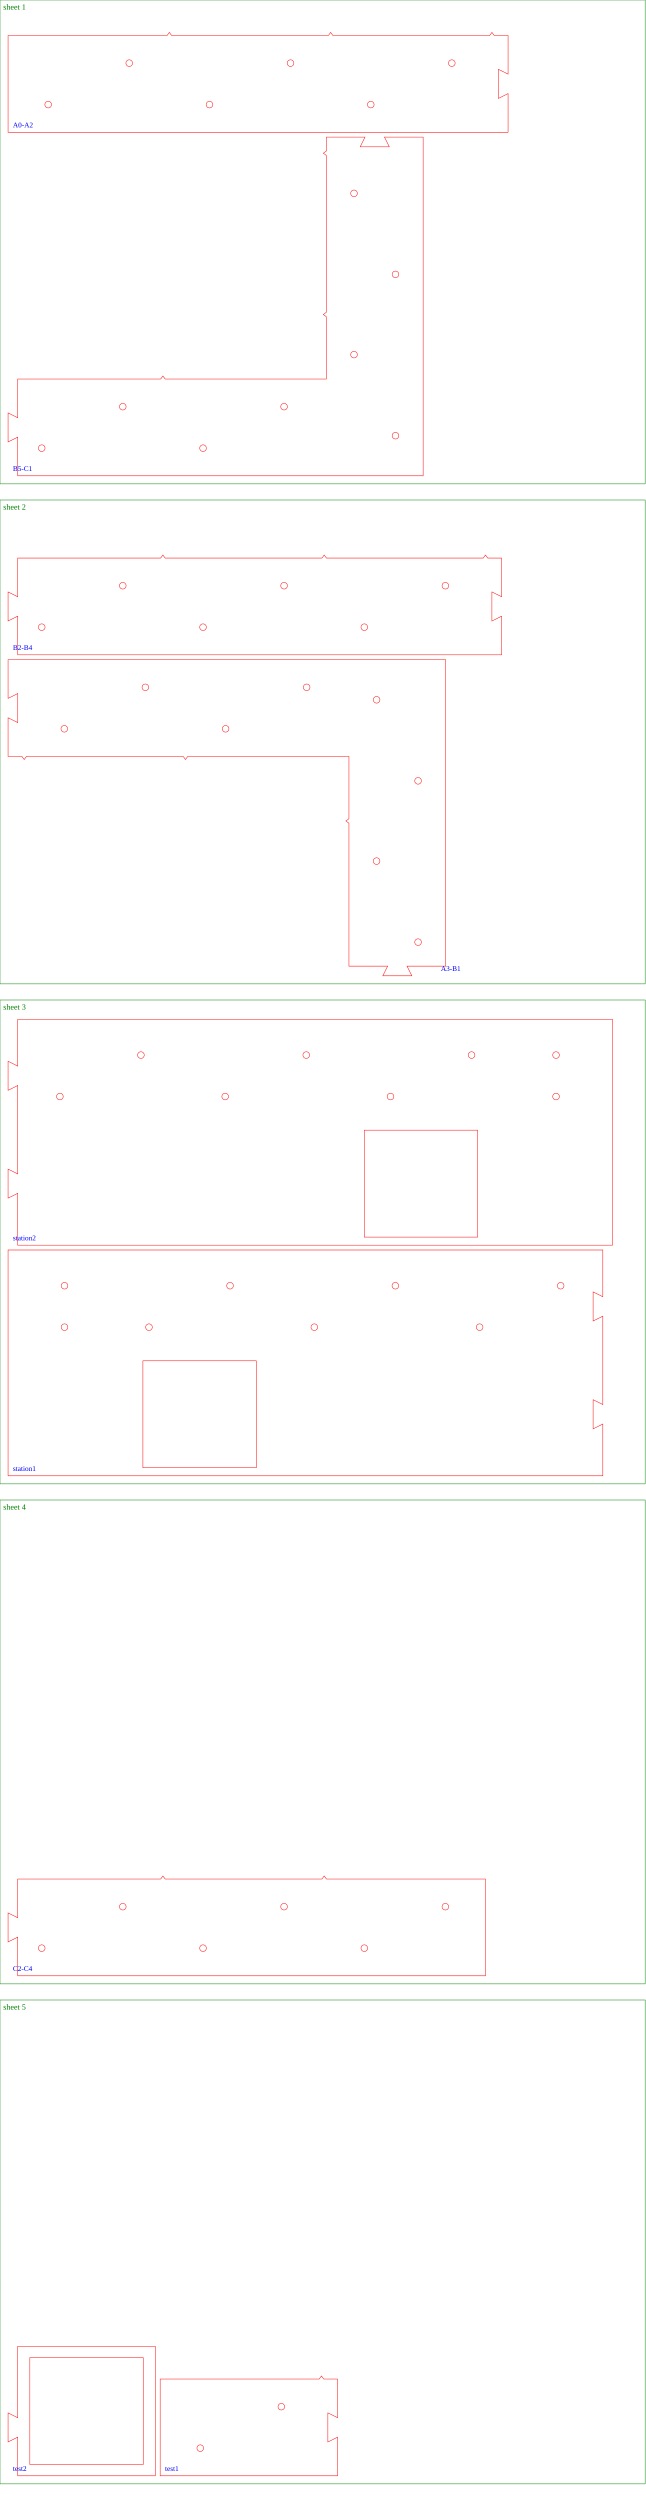
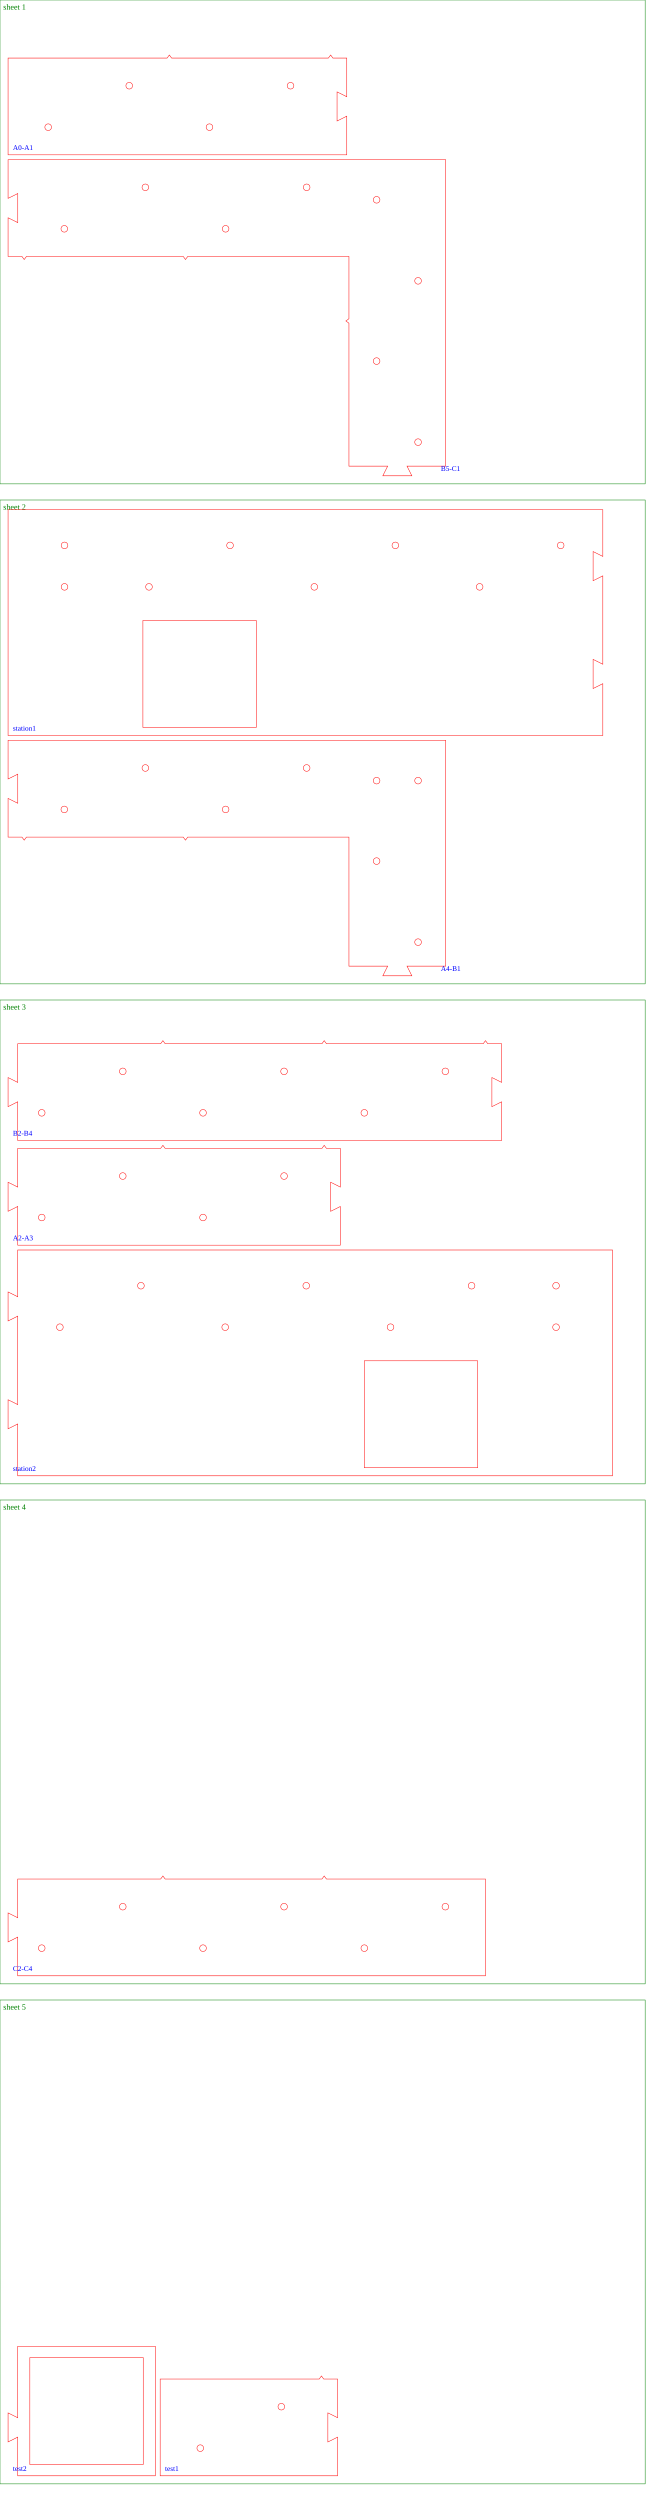
<svg xmlns="http://www.w3.org/2000/svg" width="800mm" height="3100mm" viewBox="0 0 800 3100">
  <g fill="none" stroke-width="0.6">
    <rect x="0" y="0.0" width="800" height="600" stroke="green" />
    <text x="4" y="12.0" font-size="10" fill="green">sheet 1</text>
-     <polygon stroke="red" points="22.00,590.00 524.69,590.00 524.69,170.00 476.74,170.00 482.74,182.05 446.64,182.05 452.64,170.00 404.69,170.00 404.69,187.20 400.89,190.00 404.69,192.80 404.69,387.20 400.89,390.00 404.69,392.80 404.69,470.00 204.80,470.00 202.00,466.20 199.20,470.00 22.00,470.00 22.00,518.00 10.00,512.00 10.00,548.00 22.00,542.00" />
-     <circle cx="51.75" cy="555.71" r="4.15" stroke="red" />
-     <circle cx="152.25" cy="504.29" r="4.15" stroke="red" />
-     <circle cx="251.75" cy="555.71" r="4.15" stroke="red" />
-     <circle cx="352.25" cy="504.29" r="4.15" stroke="red" />
-     <circle cx="490.40" cy="540.25" r="4.15" stroke="red" />
-     <circle cx="438.98" cy="439.75" r="4.15" stroke="red" />
-     <circle cx="490.40" cy="340.25" r="4.15" stroke="red" />
-     <circle cx="438.98" cy="239.75" r="4.15" stroke="red" />
-     <text x="16.0" y="584.0" font-size="9" fill="blue">B5-C1</text>
-     <polygon stroke="red" points="10.00,164.00 630.00,164.00 630.00,116.05 617.95,122.05 617.95,85.95 630.00,91.95 630.00,44.00 612.80,44.00 610.00,40.20 607.20,44.00 412.80,44.00 410.00,40.20 407.20,44.00 212.80,44.00 210.00,40.20 207.20,44.00 10.00,44.00" />
-     <circle cx="59.75" cy="129.71" r="4.15" stroke="red" />
-     <circle cx="160.25" cy="78.29" r="4.15" stroke="red" />
-     <circle cx="259.75" cy="129.71" r="4.15" stroke="red" />
-     <circle cx="360.25" cy="78.29" r="4.15" stroke="red" />
-     <circle cx="459.75" cy="129.71" r="4.15" stroke="red" />
-     <circle cx="560.25" cy="78.29" r="4.15" stroke="red" />
-     <text x="16.0" y="158.0" font-size="9" fill="blue">A0-A2</text>
+     <polygon stroke="red" points="552.69,578.00 552.69,198.00 10.00,198.00 10.00,245.95 22.05,239.95 22.05,276.05 10.00,270.05 10.00,318.00 27.20,318.00 30.00,321.80 32.80,318.00 227.20,318.00 230.00,321.80 232.80,318.00 432.69,318.00 432.69,395.20 428.89,398.00 432.69,400.80 432.69,578.00 480.69,578.00 474.69,590.00 510.69,590.00 504.69,578.00" />
+     <circle cx="518.40" cy="548.25" r="4.15" stroke="red" />
+     <circle cx="466.98" cy="447.75" r="4.15" stroke="red" />
+     <circle cx="518.40" cy="348.25" r="4.15" stroke="red" />
+     <circle cx="466.98" cy="247.75" r="4.15" stroke="red" />
+     <circle cx="380.25" cy="232.29" r="4.15" stroke="red" />
+     <circle cx="279.75" cy="283.71" r="4.15" stroke="red" />
+     <circle cx="180.25" cy="232.29" r="4.15" stroke="red" />
+     <circle cx="79.75" cy="283.71" r="4.15" stroke="red" />
+     <text x="546.7" y="584.0" font-size="9" fill="blue">B5-C1</text>
+     <polygon stroke="red" points="10.00,192.00 430.00,192.00 430.00,144.05 417.95,150.05 417.95,113.95 430.00,119.95 430.00,72.00 412.80,72.00 410.00,68.20 407.20,72.00 212.80,72.00 210.00,68.20 207.20,72.00 10.00,72.00" />
+     <circle cx="59.75" cy="157.71" r="4.15" stroke="red" />
+     <circle cx="160.25" cy="106.29" r="4.15" stroke="red" />
+     <circle cx="259.75" cy="157.71" r="4.15" stroke="red" />
+     <circle cx="360.25" cy="106.29" r="4.15" stroke="red" />
+     <text x="16.0" y="186.0" font-size="9" fill="blue">A0-A1</text>
    <rect x="0" y="620.0" width="800" height="600" stroke="green" />
    <text x="4" y="632.0" font-size="10" fill="green">sheet 2</text>
-     <polygon stroke="red" points="552.69,1198.00 552.69,818.00 10.00,818.00 10.00,865.95 22.05,859.95 22.05,896.05 10.00,890.05 10.00,938.00 27.20,938.00 30.00,941.80 32.80,938.00 227.20,938.00 230.00,941.80 232.80,938.00 432.69,938.00 432.69,1015.20 428.89,1018.00 432.69,1020.80 432.69,1198.00 480.69,1198.00 474.69,1210.00 510.69,1210.00 504.69,1198.00" />
+     <polygon stroke="red" points="552.69,1198.00 552.69,918.00 10.00,918.00 10.00,965.95 22.05,959.95 22.05,996.05 10.00,990.05 10.00,1038.00 27.20,1038.00 30.00,1041.80 32.80,1038.00 227.20,1038.00 230.00,1041.80 232.80,1038.00 432.69,1038.00 432.69,1198.00 480.69,1198.00 474.69,1210.00 510.69,1210.00 504.69,1198.00" />
    <circle cx="518.40" cy="1168.25" r="4.15" stroke="red" />
    <circle cx="466.98" cy="1067.75" r="4.15" stroke="red" />
-     <circle cx="518.40" cy="968.25" r="4.15" stroke="red" />
-     <circle cx="466.98" cy="867.75" r="4.15" stroke="red" />
-     <circle cx="380.25" cy="852.29" r="4.15" stroke="red" />
-     <circle cx="279.75" cy="903.71" r="4.15" stroke="red" />
-     <circle cx="180.25" cy="852.29" r="4.15" stroke="red" />
-     <circle cx="79.75" cy="903.71" r="4.15" stroke="red" />
-     <text x="546.7" y="1204.0" font-size="9" fill="blue">A3-B1</text>
-     <polygon stroke="red" points="22.00,812.00 622.00,812.00 622.00,764.05 609.95,770.05 609.95,733.95 622.00,739.95 622.00,692.00 604.80,692.00 602.00,688.20 599.20,692.00 404.80,692.00 402.00,688.20 399.20,692.00 204.80,692.00 202.00,688.20 199.20,692.00 22.00,692.00 22.00,740.00 10.00,734.00 10.00,770.00 22.00,764.00" />
-     <circle cx="51.75" cy="777.71" r="4.15" stroke="red" />
-     <circle cx="152.25" cy="726.29" r="4.15" stroke="red" />
-     <circle cx="251.75" cy="777.71" r="4.15" stroke="red" />
-     <circle cx="352.25" cy="726.29" r="4.15" stroke="red" />
-     <circle cx="451.75" cy="777.71" r="4.15" stroke="red" />
-     <circle cx="552.25" cy="726.29" r="4.15" stroke="red" />
-     <text x="16.0" y="806.0" font-size="9" fill="blue">B2-B4</text>
+     <circle cx="518.40" cy="968.00" r="4.15" stroke="red" />
+     <circle cx="466.98" cy="968.00" r="4.15" stroke="red" />
+     <circle cx="380.25" cy="952.29" r="4.15" stroke="red" />
+     <circle cx="279.75" cy="1003.71" r="4.15" stroke="red" />
+     <circle cx="180.25" cy="952.29" r="4.15" stroke="red" />
+     <circle cx="79.75" cy="1003.71" r="4.15" stroke="red" />
+     <text x="546.7" y="1204.0" font-size="9" fill="blue">A4-B1</text>
+     <polygon stroke="red" points="10.00,912.00 747.50,912.00 747.50,847.75 735.45,853.75 735.45,817.65 747.50,823.65 747.50,714.05 735.45,720.05 735.45,683.95 747.50,689.95 747.50,632.00 10.00,632.00" />
+     <circle cx="80.00" cy="727.71" r="4.15" stroke="red" />
+     <circle cx="80.00" cy="676.29" r="4.15" stroke="red" />
+     <circle cx="184.75" cy="727.71" r="4.15" stroke="red" />
+     <circle cx="285.25" cy="676.29" r="4.15" stroke="red" />
+     <circle cx="389.75" cy="727.71" r="4.15" stroke="red" />
+     <circle cx="490.25" cy="676.29" r="4.15" stroke="red" />
+     <circle cx="594.75" cy="727.71" r="4.15" stroke="red" />
+     <circle cx="695.25" cy="676.29" r="4.15" stroke="red" />
+     <polygon stroke="red" points="177.20,902.00 317.80,902.00 317.80,769.40 177.20,769.40" />
+     <text x="16.0" y="906.0" font-size="9" fill="blue">station1</text>
    <rect x="0" y="1240.0" width="800" height="600" stroke="green" />
    <text x="4" y="1252.0" font-size="10" fill="green">sheet 3</text>
-     <polygon stroke="red" points="10.00,1830.00 747.50,1830.00 747.50,1765.75 735.45,1771.75 735.45,1735.65 747.50,1741.65 747.50,1632.05 735.45,1638.05 735.45,1601.95 747.50,1607.95 747.50,1550.00 10.00,1550.00" />
-     <circle cx="80.00" cy="1645.71" r="4.15" stroke="red" />
-     <circle cx="80.00" cy="1594.29" r="4.15" stroke="red" />
-     <circle cx="184.75" cy="1645.71" r="4.15" stroke="red" />
-     <circle cx="285.25" cy="1594.29" r="4.15" stroke="red" />
-     <circle cx="389.75" cy="1645.71" r="4.15" stroke="red" />
-     <circle cx="490.25" cy="1594.29" r="4.15" stroke="red" />
-     <circle cx="594.75" cy="1645.71" r="4.15" stroke="red" />
-     <circle cx="695.25" cy="1594.29" r="4.15" stroke="red" />
-     <polygon stroke="red" points="177.20,1820.00 317.80,1820.00 317.80,1687.40 177.20,1687.40" />
-     <text x="16.0" y="1824.0" font-size="9" fill="blue">station1</text>
-     <polygon stroke="red" points="22.00,1544.00 759.50,1544.00 759.50,1264.00 22.00,1264.00 22.00,1322.00 10.00,1316.00 10.00,1352.00 22.00,1346.00 22.00,1455.70 10.00,1449.70 10.00,1485.70 22.00,1479.70" />
-     <circle cx="74.25" cy="1359.71" r="4.15" stroke="red" />
-     <circle cx="174.75" cy="1308.29" r="4.15" stroke="red" />
-     <circle cx="279.25" cy="1359.71" r="4.15" stroke="red" />
-     <circle cx="379.75" cy="1308.29" r="4.15" stroke="red" />
-     <circle cx="484.25" cy="1359.71" r="4.15" stroke="red" />
-     <circle cx="584.75" cy="1308.29" r="4.15" stroke="red" />
-     <circle cx="689.50" cy="1359.71" r="4.15" stroke="red" />
-     <circle cx="689.50" cy="1308.29" r="4.15" stroke="red" />
-     <polygon stroke="red" points="451.70,1534.00 592.30,1534.00 592.30,1401.40 451.70,1401.40" />
-     <text x="16.0" y="1538.0" font-size="9" fill="blue">station2</text>
+     <polygon stroke="red" points="22.00,1830.00 759.50,1830.00 759.50,1550.00 22.00,1550.00 22.00,1608.00 10.00,1602.00 10.00,1638.00 22.00,1632.00 22.00,1741.70 10.00,1735.70 10.00,1771.70 22.00,1765.70" />
+     <circle cx="74.25" cy="1645.71" r="4.15" stroke="red" />
+     <circle cx="174.75" cy="1594.29" r="4.15" stroke="red" />
+     <circle cx="279.25" cy="1645.71" r="4.15" stroke="red" />
+     <circle cx="379.75" cy="1594.29" r="4.15" stroke="red" />
+     <circle cx="484.25" cy="1645.71" r="4.15" stroke="red" />
+     <circle cx="584.75" cy="1594.29" r="4.15" stroke="red" />
+     <circle cx="689.50" cy="1645.71" r="4.15" stroke="red" />
+     <circle cx="689.50" cy="1594.29" r="4.15" stroke="red" />
+     <polygon stroke="red" points="451.70,1820.00 592.30,1820.00 592.30,1687.40 451.70,1687.40" />
+     <text x="16.0" y="1824.0" font-size="9" fill="blue">station2</text>
+     <polygon stroke="red" points="22.00,1544.00 422.00,1544.00 422.00,1496.05 409.95,1502.05 409.95,1465.95 422.00,1471.95 422.00,1424.00 404.80,1424.00 402.00,1420.20 399.20,1424.00 204.80,1424.00 202.00,1420.20 199.20,1424.00 22.00,1424.00 22.00,1472.00 10.00,1466.00 10.00,1502.00 22.00,1496.00" />
+     <circle cx="51.75" cy="1509.71" r="4.15" stroke="red" />
+     <circle cx="152.25" cy="1458.29" r="4.15" stroke="red" />
+     <circle cx="251.75" cy="1509.71" r="4.15" stroke="red" />
+     <circle cx="352.25" cy="1458.29" r="4.15" stroke="red" />
+     <text x="16.0" y="1538.0" font-size="9" fill="blue">A2-A3</text>
+     <polygon stroke="red" points="22.00,1414.20 622.00,1414.20 622.00,1366.25 609.95,1372.25 609.95,1336.15 622.00,1342.15 622.00,1294.20 604.80,1294.20 602.00,1290.40 599.20,1294.20 404.80,1294.20 402.00,1290.40 399.20,1294.20 204.80,1294.20 202.00,1290.40 199.20,1294.20 22.00,1294.20 22.00,1342.20 10.00,1336.20 10.00,1372.20 22.00,1366.20" />
+     <circle cx="51.75" cy="1379.91" r="4.15" stroke="red" />
+     <circle cx="152.25" cy="1328.49" r="4.15" stroke="red" />
+     <circle cx="251.75" cy="1379.91" r="4.15" stroke="red" />
+     <circle cx="352.25" cy="1328.49" r="4.15" stroke="red" />
+     <circle cx="451.75" cy="1379.91" r="4.15" stroke="red" />
+     <circle cx="552.25" cy="1328.49" r="4.15" stroke="red" />
+     <text x="16.0" y="1408.2" font-size="9" fill="blue">B2-B4</text>
    <rect x="0" y="1860.0" width="800" height="600" stroke="green" />
    <text x="4" y="1872.0" font-size="10" fill="green">sheet 4</text>
    <polygon stroke="red" points="22.00,2450.00 602.00,2450.00 602.00,2330.00 404.80,2330.00 402.00,2326.20 399.20,2330.00 204.80,2330.00 202.00,2326.20 199.20,2330.00 22.00,2330.00 22.00,2378.00 10.00,2372.00 10.00,2408.00 22.00,2402.00" />
    <circle cx="51.75" cy="2415.71" r="4.15" stroke="red" />
    <circle cx="152.25" cy="2364.29" r="4.15" stroke="red" />
    <circle cx="251.75" cy="2415.71" r="4.15" stroke="red" />
    <circle cx="352.25" cy="2364.29" r="4.15" stroke="red" />
    <circle cx="451.75" cy="2415.71" r="4.15" stroke="red" />
    <circle cx="552.25" cy="2364.29" r="4.15" stroke="red" />
    <text x="16.0" y="2444.0" font-size="9" fill="blue">C2-C4</text>
    <rect x="0" y="2480.0" width="800" height="600" stroke="green" />
    <text x="4" y="2492.0" font-size="10" fill="green">sheet 5</text>
    <polygon stroke="red" points="22.00,3070.00 192.60,3070.00 192.60,2909.40 22.00,2909.40 22.00,2998.00 10.00,2992.00 10.00,3028.00 22.00,3022.00" />
    <polygon stroke="red" points="37.00,3056.00 177.60,3056.00 177.60,2923.40 37.00,2923.40" />
    <text x="16.0" y="3064.0" font-size="9" fill="blue">test2</text>
    <polygon stroke="red" points="198.60,3070.00 418.60,3070.00 418.60,3022.05 406.55,3028.05 406.55,2991.95 418.60,2997.95 418.60,2950.00 401.40,2950.00 398.60,2946.20 395.80,2950.00 198.60,2950.00" />
    <circle cx="248.35" cy="3035.71" r="4.15" stroke="red" />
    <circle cx="348.85" cy="2984.29" r="4.15" stroke="red" />
    <text x="204.6" y="3064.0" font-size="9" fill="blue">test1</text>
  </g>
</svg>
